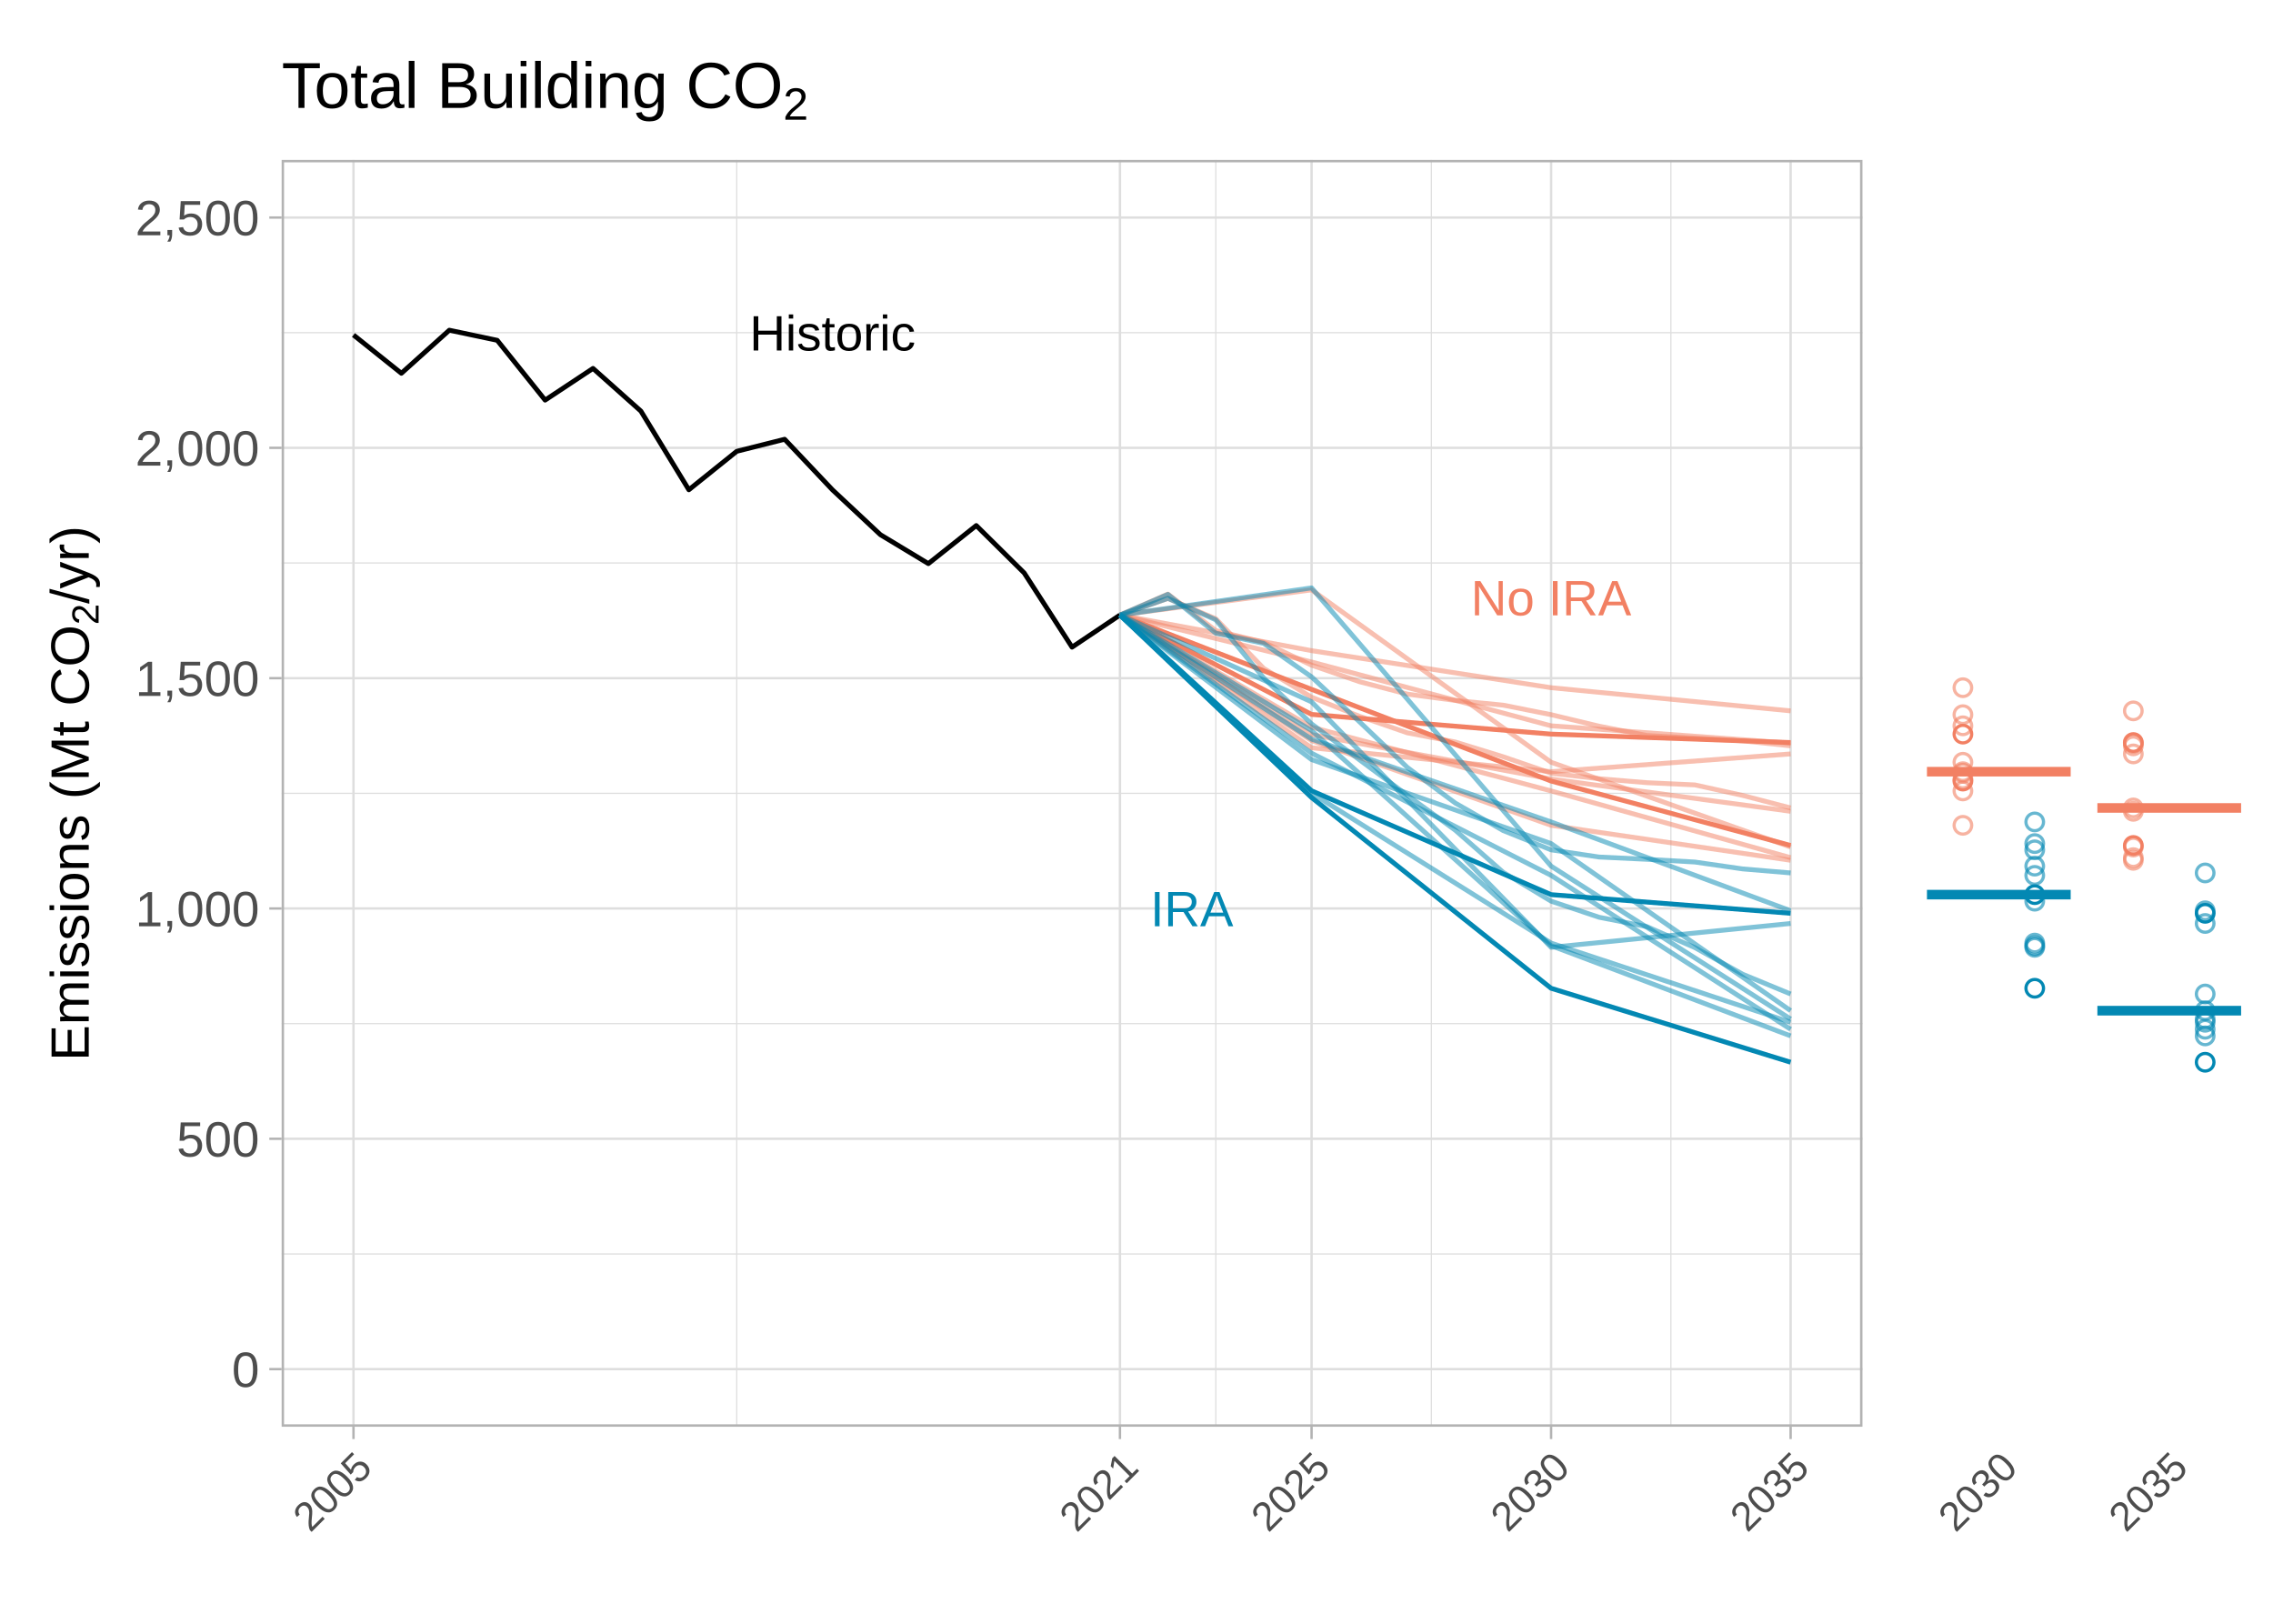
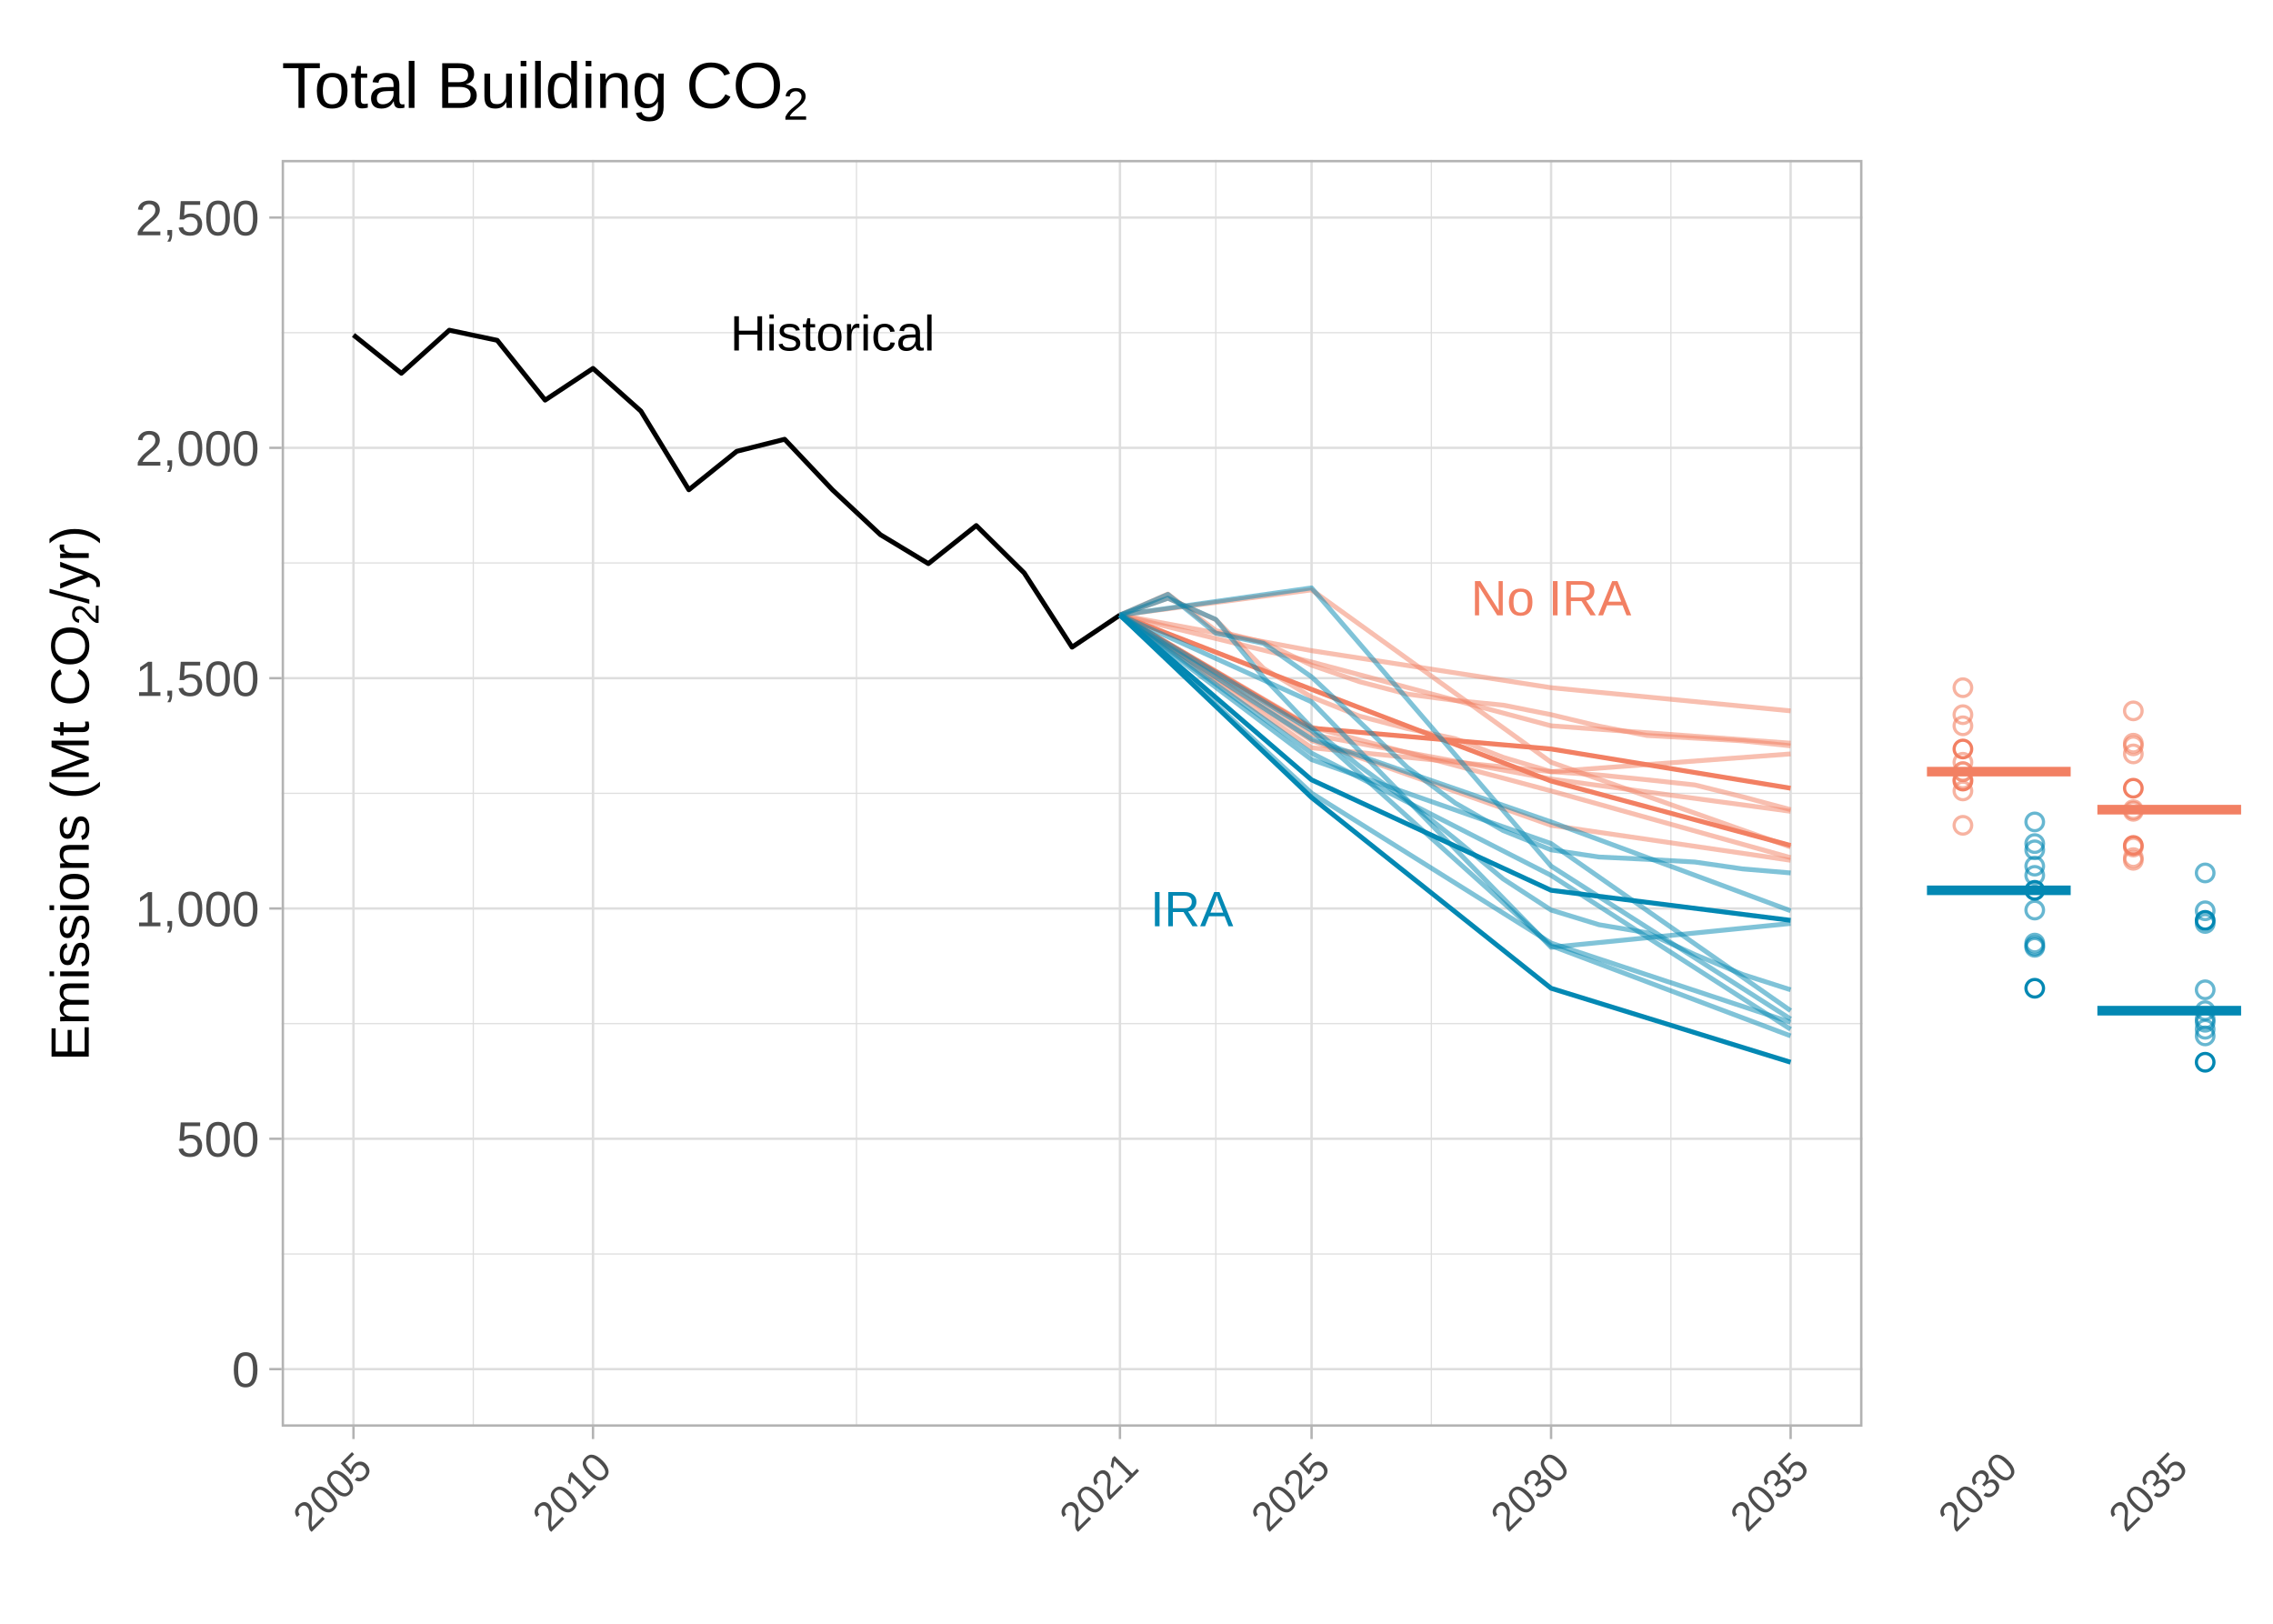
<svg xmlns="http://www.w3.org/2000/svg" class="svglite" width="504.00pt" height="360.00pt" viewBox="0 0 504.00 360.00">
  <defs>
    <style type="text/css">
    .svglite line, .svglite polyline, .svglite polygon, .svglite path, .svglite rect, .svglite circle {
      fill: none;
      stroke: #000000;
      stroke-linecap: round;
      stroke-linejoin: round;
      stroke-miterlimit: 10.00;
    }
    .svglite text {
      white-space: pre;
    }
  </style>
  </defs>
  <rect width="100%" height="100%" style="stroke: none; fill: #FFFFFF;" />
  <defs>
    <clipPath id="cpMC4wMHw1MDQuMDB8MC4wMHwzNjAuMDA=">
      <rect x="0.00" y="0.00" width="504.00" height="360.00" />
    </clipPath>
  </defs>
  <g clip-path="url(#cpMC4wMHw1MDQuMDB8MC4wMHwzNjAuMDA=)">
    <rect x="0" y="0.00" width="504.00" height="360.00" style="stroke-width: 1.07; stroke: #FFFFFF; fill: #FFFFFF;" />
  </g>
  <defs>
    <clipPath id="cpNS40OHw0MjIuOTR8NS40OHwzNTQuNTI=">
      <rect x="5.48" y="5.48" width="417.46" height="349.04" />
    </clipPath>
  </defs>
  <g clip-path="url(#cpNS40OHw0MjIuOTR8NS40OHwzNTQuNTI=)">
    <rect x="5.48" y="5.48" width="417.46" height="349.04" style="stroke-width: 1.07; stroke: #FFFFFF; fill: #FFFFFF;" />
  </g>
  <g clip-path="url(#cpMC4wMHw1MDQuMDB8MC4wMHwzNjAuMDA=)">
</g>
  <defs>
    <clipPath id="cpNjIuNDV8NDEyLjk3fDM1LjQ2fDMxNi4zMg==">
      <rect x="62.45" y="35.46" width="350.52" height="280.86" />
    </clipPath>
  </defs>
  <g clip-path="url(#cpNjIuNDV8NDEyLjk3fDM1LjQ2fDMxNi4zMg==)">
    <rect x="62.45" y="35.46" width="350.52" height="280.86" style="stroke-width: 1.07; stroke: none; fill: #FFFFFF;" />
    <polyline points="62.45,278.02 412.97,278.02 " style="stroke-width: 0.27; stroke: #DEDEDE; stroke-linecap: butt;" />
    <polyline points="62.45,226.95 412.97,226.95 " style="stroke-width: 0.27; stroke: #DEDEDE; stroke-linecap: butt;" />
    <polyline points="62.45,175.89 412.97,175.89 " style="stroke-width: 0.27; stroke: #DEDEDE; stroke-linecap: butt;" />
    <polyline points="62.45,124.82 412.97,124.82 " style="stroke-width: 0.27; stroke: #DEDEDE; stroke-linecap: butt;" />
    <polyline points="62.45,73.76 412.97,73.76 " style="stroke-width: 0.27; stroke: #DEDEDE; stroke-linecap: butt;" />
-     <polyline points="163.36,316.32 163.36,35.46 " style="stroke-width: 0.27; stroke: #DEDEDE; stroke-linecap: butt;" />
+     <polyline points="104.94,316.32 104.94,35.46 " style="stroke-width: 0.27; stroke: #DEDEDE; stroke-linecap: butt;" />
+     <polyline points="189.91,316.32 189.91,35.46 " style="stroke-width: 0.27; stroke: #DEDEDE; stroke-linecap: butt;" />
    <polyline points="269.58,316.32 269.58,35.46 " style="stroke-width: 0.27; stroke: #DEDEDE; stroke-linecap: butt;" />
    <polyline points="317.38,316.32 317.38,35.46 " style="stroke-width: 0.27; stroke: #DEDEDE; stroke-linecap: butt;" />
    <polyline points="370.49,316.32 370.49,35.46 " style="stroke-width: 0.27; stroke: #DEDEDE; stroke-linecap: butt;" />
    <polyline points="62.45,303.55 412.97,303.55 " style="stroke-width: 0.53; stroke: #DEDEDE; stroke-linecap: butt;" />
    <polyline points="62.45,252.48 412.97,252.48 " style="stroke-width: 0.53; stroke: #DEDEDE; stroke-linecap: butt;" />
    <polyline points="62.45,201.42 412.97,201.42 " style="stroke-width: 0.53; stroke: #DEDEDE; stroke-linecap: butt;" />
    <polyline points="62.45,150.36 412.97,150.36 " style="stroke-width: 0.53; stroke: #DEDEDE; stroke-linecap: butt;" />
    <polyline points="62.45,99.29 412.97,99.29 " style="stroke-width: 0.53; stroke: #DEDEDE; stroke-linecap: butt;" />
    <polyline points="62.45,48.23 412.97,48.23 " style="stroke-width: 0.53; stroke: #DEDEDE; stroke-linecap: butt;" />
    <polyline points="78.38,316.32 78.38,35.46 " style="stroke-width: 0.53; stroke: #DEDEDE; stroke-linecap: butt;" />
+     <polyline points="131.49,316.32 131.49,35.46 " style="stroke-width: 0.53; stroke: #DEDEDE; stroke-linecap: butt;" />
    <polyline points="248.33,316.32 248.33,35.46 " style="stroke-width: 0.53; stroke: #DEDEDE; stroke-linecap: butt;" />
    <polyline points="290.82,316.32 290.82,35.46 " style="stroke-width: 0.53; stroke: #DEDEDE; stroke-linecap: butt;" />
    <polyline points="343.93,316.32 343.93,35.46 " style="stroke-width: 0.53; stroke: #DEDEDE; stroke-linecap: butt;" />
    <polyline points="397.04,316.32 397.04,35.46 " style="stroke-width: 0.53; stroke: #DEDEDE; stroke-linecap: butt;" />
    <polyline points="78.38,74.27 89.00,82.76 99.63,73.21 110.25,75.45 120.87,88.71 131.49,81.68 142.11,91.15 152.74,108.59 163.36,100.06 173.98,97.39 184.60,108.62 195.22,118.55 205.85,124.96 216.47,116.52 227.09,127.02 237.71,143.48 248.33,136.36 " style="stroke-width: 1.07; stroke-linecap: butt;" />
    <polyline points="248.33,136.36 290.82,152.84 343.93,173.17 397.04,187.45 " style="stroke-width: 1.07; stroke: #F28063; stroke-linecap: butt;" />
    <polyline points="248.33,136.36 290.82,146.77 343.93,160.92 397.04,164.77 " style="stroke-width: 1.07; stroke: #F28063; stroke-opacity: 0.50; stroke-linecap: butt;" />
    <polyline points="248.33,136.36 290.82,144.26 343.93,152.47 397.04,157.61 " style="stroke-width: 1.07; stroke: #F28063; stroke-opacity: 0.50; stroke-linecap: butt;" />
-     <polyline points="248.33,136.36 290.82,158.39 343.93,162.76 397.04,164.63 " style="stroke-width: 1.07; stroke: #F28063; stroke-linecap: butt;" />
+     <polyline points="248.33,136.36 290.82,161.44 343.93,166.06 397.04,174.76 " style="stroke-width: 1.07; stroke: #F28063; stroke-linecap: butt;" />
    <polyline points="248.33,136.36 290.82,165.79 343.93,171.09 397.04,167.15 " style="stroke-width: 1.07; stroke: #F28063; stroke-opacity: 0.50; stroke-linecap: butt;" />
    <polyline points="248.33,136.36 290.82,162.87 343.93,172.72 397.04,179.88 " style="stroke-width: 1.07; stroke: #F28063; stroke-opacity: 0.50; stroke-linecap: butt;" />
-     <polyline points="248.33,136.36 258.96,132.68 269.58,137.19 280.20,148.19 290.82,154.58 301.44,158.81 312.06,162.48 322.69,164.51 333.31,167.78 343.93,171.43 354.55,172.65 365.17,173.53 375.80,174.02 386.42,176.36 397.04,179.13 " style="stroke-width: 1.07; stroke: #F28063; stroke-opacity: 0.50; stroke-linecap: butt;" />
+     <polyline points="248.33,136.36 258.96,132.64 269.58,137.38 280.20,148.21 290.82,154.55 301.44,158.77 312.06,161.54 322.69,163.78 333.31,167.91 343.93,171.08 354.55,171.82 365.17,172.88 375.80,174.03 386.42,176.67 397.04,179.51 " style="stroke-width: 1.07; stroke: #F28063; stroke-opacity: 0.50; stroke-linecap: butt;" />
    <polyline points="248.33,136.36 290.82,164.20 343.93,182.98 397.04,190.74 " style="stroke-width: 1.07; stroke: #F28063; stroke-opacity: 0.50; stroke-linecap: butt;" />
    <polyline points="248.33,136.36 290.82,130.78 343.93,169.00 397.04,187.80 " style="stroke-width: 1.07; stroke: #F28063; stroke-opacity: 0.50; stroke-linecap: butt;" />
    <polyline points="248.33,136.36 290.82,161.21 343.93,175.36 397.04,190.15 " style="stroke-width: 1.07; stroke: #F28063; stroke-opacity: 0.50; stroke-linecap: butt;" />
    <polyline points="248.33,136.36 258.96,131.71 269.58,139.80 280.20,142.42 290.82,147.48 301.44,151.14 312.06,153.89 322.69,155.30 333.31,156.34 343.93,158.45 354.55,161.00 365.17,163.06 375.80,163.65 386.42,164.26 397.04,165.36 " style="stroke-width: 1.07; stroke: #F28063; stroke-opacity: 0.50; stroke-linecap: butt;" />
    <polyline points="248.33,136.36 290.82,176.82 343.93,219.11 397.04,235.51 " style="stroke-width: 1.07; stroke: #0388B3; stroke-linecap: butt;" />
    <polyline points="248.33,136.36 290.82,161.97 343.93,209.67 397.04,229.67 " style="stroke-width: 1.07; stroke: #0388B3; stroke-opacity: 0.50; stroke-linecap: butt;" />
    <polyline points="248.33,136.36 290.82,175.85 343.93,209.09 397.04,226.65 " style="stroke-width: 1.07; stroke: #0388B3; stroke-opacity: 0.50; stroke-linecap: butt;" />
-     <polyline points="248.33,136.36 290.82,175.32 343.93,198.35 397.04,202.49 " style="stroke-width: 1.07; stroke: #0388B3; stroke-linecap: butt;" />
+     <polyline points="248.33,136.36 290.82,172.90 343.93,197.39 397.04,204.05 " style="stroke-width: 1.07; stroke: #0388B3; stroke-linecap: butt;" />
    <polyline points="248.33,136.36 290.82,168.41 343.93,187.03 397.04,224.08 " style="stroke-width: 1.07; stroke: #0388B3; stroke-opacity: 0.50; stroke-linecap: butt;" />
    <polyline points="248.33,136.36 290.82,155.61 343.93,210.03 397.04,204.74 " style="stroke-width: 1.07; stroke: #0388B3; stroke-opacity: 0.50; stroke-linecap: butt;" />
-     <polyline points="248.33,136.36 258.96,132.66 269.58,137.43 280.20,150.31 290.82,160.49 301.44,168.46 312.06,176.33 322.69,184.07 333.31,193.40 343.93,199.80 354.55,203.36 365.17,205.45 375.80,210.09 386.42,216.00 397.04,220.38 " style="stroke-width: 1.07; stroke: #0388B3; stroke-opacity: 0.50; stroke-linecap: butt;" />
+     <polyline points="248.33,136.36 258.96,132.63 269.58,137.33 280.20,150.21 290.82,161.33 301.44,169.87 312.06,177.58 322.69,186.02 333.31,194.87 343.93,201.77 354.55,205.02 365.17,206.80 375.80,211.63 386.42,216.05 397.04,219.45 " style="stroke-width: 1.07; stroke: #0388B3; stroke-opacity: 0.50; stroke-linecap: butt;" />
    <polyline points="248.33,136.36 290.82,166.99 343.93,194.08 397.04,228.20 " style="stroke-width: 1.07; stroke: #0388B3; stroke-opacity: 0.50; stroke-linecap: butt;" />
    <polyline points="248.33,136.36 290.82,130.34 343.93,192.03 397.04,225.93 " style="stroke-width: 1.07; stroke: #0388B3; stroke-opacity: 0.50; stroke-linecap: butt;" />
    <polyline points="248.33,136.36 290.82,163.87 343.93,182.23 397.04,201.93 " style="stroke-width: 1.07; stroke: #0388B3; stroke-opacity: 0.50; stroke-linecap: butt;" />
    <polyline points="248.33,136.36 258.96,131.78 269.58,140.39 280.20,142.65 290.82,150.07 301.44,160.02 312.06,170.15 322.69,178.05 333.31,184.15 343.93,188.42 354.55,190.01 365.17,190.52 375.80,191.12 386.42,192.65 397.04,193.54 " style="stroke-width: 1.07; stroke: #0388B3; stroke-opacity: 0.50; stroke-linecap: butt;" />
-     <text x="184.60" y="77.71" text-anchor="middle" style="font-size: 11.04px; font-family: &quot;Arial&quot;;" textLength="36.76px" lengthAdjust="spacingAndGlyphs">Historic</text>
+     <text x="184.60" y="77.71" text-anchor="middle" style="font-size: 11.04px; font-family: &quot;Arial&quot;;" textLength="45.35px" lengthAdjust="spacingAndGlyphs">Historical</text>
    <text x="343.93" y="136.43" text-anchor="middle" style="font-size: 11.04px;fill: #F28063; font-family: &quot;Arial&quot;;" textLength="35.55px" lengthAdjust="spacingAndGlyphs">No IRA</text>
    <text x="264.27" y="205.37" text-anchor="middle" style="font-size: 11.04px;fill: #0388B3; font-family: &quot;Arial&quot;;" textLength="18.39px" lengthAdjust="spacingAndGlyphs">IRA</text>
    <rect x="62.45" y="35.46" width="350.52" height="280.86" style="stroke-width: 1.07; stroke: #B3B3B3;" />
  </g>
  <g clip-path="url(#cpMC4wMHw1MDQuMDB8MC4wMHwzNjAuMDA=)">
    <text x="57.52" y="307.49" text-anchor="end" style="font-size: 11.00px;fill: #4D4D4D; font-family: &quot;Arial&quot;;" textLength="6.12px" lengthAdjust="spacingAndGlyphs">0</text>
    <text x="57.52" y="256.42" text-anchor="end" style="font-size: 11.00px;fill: #4D4D4D; font-family: &quot;Arial&quot;;" textLength="18.36px" lengthAdjust="spacingAndGlyphs">500</text>
    <text x="57.52" y="205.36" text-anchor="end" style="font-size: 11.00px;fill: #4D4D4D; font-family: &quot;Arial&quot;;" textLength="27.54px" lengthAdjust="spacingAndGlyphs">1,000</text>
    <text x="57.52" y="154.29" text-anchor="end" style="font-size: 11.00px;fill: #4D4D4D; font-family: &quot;Arial&quot;;" textLength="27.54px" lengthAdjust="spacingAndGlyphs">1,500</text>
    <text x="57.52" y="103.23" text-anchor="end" style="font-size: 11.00px;fill: #4D4D4D; font-family: &quot;Arial&quot;;" textLength="27.54px" lengthAdjust="spacingAndGlyphs">2,000</text>
    <text x="57.52" y="52.16" text-anchor="end" style="font-size: 11.00px;fill: #4D4D4D; font-family: &quot;Arial&quot;;" textLength="27.54px" lengthAdjust="spacingAndGlyphs">2,500</text>
    <polyline points="59.71,303.55 62.45,303.55 " style="stroke-width: 0.53; stroke: #B3B3B3; stroke-linecap: butt;" />
    <polyline points="59.71,252.48 62.45,252.48 " style="stroke-width: 0.53; stroke: #B3B3B3; stroke-linecap: butt;" />
    <polyline points="59.71,201.42 62.45,201.42 " style="stroke-width: 0.53; stroke: #B3B3B3; stroke-linecap: butt;" />
    <polyline points="59.71,150.36 62.45,150.36 " style="stroke-width: 0.53; stroke: #B3B3B3; stroke-linecap: butt;" />
    <polyline points="59.71,99.29 62.45,99.29 " style="stroke-width: 0.53; stroke: #B3B3B3; stroke-linecap: butt;" />
    <polyline points="59.71,48.23 62.45,48.23 " style="stroke-width: 0.53; stroke: #B3B3B3; stroke-linecap: butt;" />
    <polyline points="78.38,319.05 78.38,316.32 " style="stroke-width: 0.53; stroke: #B3B3B3; stroke-linecap: butt;" />
+     <polyline points="131.49,319.05 131.49,316.32 " style="stroke-width: 0.53; stroke: #B3B3B3; stroke-linecap: butt;" />
    <polyline points="248.33,319.05 248.33,316.32 " style="stroke-width: 0.53; stroke: #B3B3B3; stroke-linecap: butt;" />
    <polyline points="290.82,319.05 290.82,316.32 " style="stroke-width: 0.53; stroke: #B3B3B3; stroke-linecap: butt;" />
    <polyline points="343.93,319.05 343.93,316.32 " style="stroke-width: 0.53; stroke: #B3B3B3; stroke-linecap: butt;" />
    <polyline points="397.04,319.05 397.04,316.32 " style="stroke-width: 0.53; stroke: #B3B3B3; stroke-linecap: butt;" />
    <text transform="translate(82.94,325.80) rotate(-45)" text-anchor="end" style="font-size: 9.00px;fill: #4D4D4D; font-family: &quot;Arial&quot;;" textLength="20.02px" lengthAdjust="spacingAndGlyphs">2005</text>
+     <text transform="translate(136.05,325.80) rotate(-45)" text-anchor="end" style="font-size: 9.00px;fill: #4D4D4D; font-family: &quot;Arial&quot;;" textLength="20.02px" lengthAdjust="spacingAndGlyphs">2010</text>
    <text transform="translate(252.89,325.80) rotate(-45)" text-anchor="end" style="font-size: 9.00px;fill: #4D4D4D; font-family: &quot;Arial&quot;;" textLength="20.02px" lengthAdjust="spacingAndGlyphs">2021</text>
    <text transform="translate(295.38,325.80) rotate(-45)" text-anchor="end" style="font-size: 9.00px;fill: #4D4D4D; font-family: &quot;Arial&quot;;" textLength="20.02px" lengthAdjust="spacingAndGlyphs">2025</text>
    <text transform="translate(348.49,325.80) rotate(-45)" text-anchor="end" style="font-size: 9.00px;fill: #4D4D4D; font-family: &quot;Arial&quot;;" textLength="20.02px" lengthAdjust="spacingAndGlyphs">2030</text>
    <text transform="translate(401.60,325.80) rotate(-45)" text-anchor="end" style="font-size: 9.00px;fill: #4D4D4D; font-family: &quot;Arial&quot;;" textLength="20.02px" lengthAdjust="spacingAndGlyphs">2035</text>
    <text transform="translate(19.68,235.24) rotate(-90)" style="font-size: 12.00px; font-family: &quot;Arial&quot;;" textLength="87.36px" lengthAdjust="spacingAndGlyphs">Emissions (Mt C</text>
    <text transform="translate(19.68,147.87) rotate(-90)" style="font-size: 12.00px; font-family: &quot;Arial&quot;;" textLength="9.34px" lengthAdjust="spacingAndGlyphs">O</text>
    <text transform="translate(21.86,138.53) rotate(-90)" style="font-size: 8.40px; font-family: &quot;Arial&quot;;" textLength="4.67px" lengthAdjust="spacingAndGlyphs">2</text>
    <text transform="translate(19.68,133.87) rotate(-90)" style="font-size: 12.00px; font-family: &quot;Arial&quot;;" textLength="17.33px" lengthAdjust="spacingAndGlyphs">/yr)</text>
    <text x="62.45" y="23.93" style="font-size: 14.40px; font-family: &quot;Arial&quot;;" textLength="100.00px" lengthAdjust="spacingAndGlyphs">Total Building C</text>
    <text x="162.45" y="23.93" style="font-size: 14.40px; font-family: &quot;Arial&quot;;" textLength="11.20px" lengthAdjust="spacingAndGlyphs">O</text>
    <text x="173.65" y="26.55" style="font-size: 10.08px; font-family: &quot;Arial&quot;;" textLength="5.61px" lengthAdjust="spacingAndGlyphs">2</text>
  </g>
  <defs>
    <clipPath id="cpNDIyLjk0fDQ2MC43M3w1LjQ4fDM1NC41Mg==">
      <rect x="422.94" y="5.48" width="37.79" height="349.04" />
    </clipPath>
  </defs>
  <g clip-path="url(#cpNDIyLjk0fDQ2MC43M3w1LjQ4fDM1NC41Mg==)">
    <rect x="422.94" y="5.48" width="37.79" height="349.04" style="stroke-width: 1.07; stroke: #FFFFFF; fill: #FFFFFF;" />
  </g>
  <g clip-path="url(#cpMC4wMHw1MDQuMDB8MC4wMHwzNjAuMDA=)">
</g>
  <defs>
    <clipPath id="cpNDI1LjY4fDQ2MC43M3wzNS40NnwzMTYuMzI=">
      <rect x="425.68" y="35.46" width="35.05" height="280.86" />
    </clipPath>
  </defs>
  <g clip-path="url(#cpNDI1LjY4fDQ2MC43M3wzNS40NnwzMTYuMzI=)">
    <rect x="425.68" y="35.46" width="35.05" height="280.86" style="stroke-width: 1.07; stroke: none; fill: #FFFFFF;" />
    <circle cx="451.17" cy="188.42" r="1.95" style="stroke-width: 0.71; stroke: #0388B3; stroke-opacity: 0.60;" />
    <circle cx="435.24" cy="158.45" r="1.95" style="stroke-width: 0.71; stroke: #F28063; stroke-opacity: 0.60;" />
    <circle cx="451.17" cy="209.67" r="1.95" style="stroke-width: 0.71; stroke: #0388B3; stroke-opacity: 0.60;" />
    <circle cx="435.24" cy="160.92" r="1.95" style="stroke-width: 0.71; stroke: #F28063; stroke-opacity: 0.60;" />
    <circle cx="451.17" cy="209.09" r="1.95" style="stroke-width: 0.71; stroke: #0388B3; stroke-opacity: 0.60;" />
    <circle cx="435.24" cy="152.47" r="1.95" style="stroke-width: 0.71; stroke: #F28063; stroke-opacity: 0.60;" />
-     <circle cx="451.17" cy="198.35" r="1.95" style="stroke-width: 0.71; stroke: #0388B3;" />
-     <circle cx="435.24" cy="162.76" r="1.95" style="stroke-width: 0.71; stroke: #F28063;" />
+     <circle cx="451.17" cy="197.39" r="1.95" style="stroke-width: 0.71; stroke: #0388B3;" />
+     <circle cx="435.24" cy="166.06" r="1.95" style="stroke-width: 0.71; stroke: #F28063;" />
    <circle cx="451.17" cy="187.03" r="1.95" style="stroke-width: 0.71; stroke: #0388B3; stroke-opacity: 0.60;" />
    <circle cx="435.24" cy="171.09" r="1.95" style="stroke-width: 0.71; stroke: #F28063; stroke-opacity: 0.60;" />
    <circle cx="451.17" cy="210.03" r="1.95" style="stroke-width: 0.71; stroke: #0388B3; stroke-opacity: 0.60;" />
    <circle cx="435.24" cy="172.72" r="1.95" style="stroke-width: 0.71; stroke: #F28063; stroke-opacity: 0.60;" />
-     <circle cx="451.17" cy="199.80" r="1.95" style="stroke-width: 0.71; stroke: #0388B3; stroke-opacity: 0.60;" />
-     <circle cx="435.24" cy="171.43" r="1.95" style="stroke-width: 0.71; stroke: #F28063; stroke-opacity: 0.60;" />
+     <circle cx="451.17" cy="201.77" r="1.95" style="stroke-width: 0.71; stroke: #0388B3; stroke-opacity: 0.60;" />
+     <circle cx="435.24" cy="171.08" r="1.95" style="stroke-width: 0.71; stroke: #F28063; stroke-opacity: 0.60;" />
    <circle cx="451.17" cy="194.08" r="1.95" style="stroke-width: 0.71; stroke: #0388B3; stroke-opacity: 0.60;" />
    <circle cx="435.24" cy="182.98" r="1.95" style="stroke-width: 0.71; stroke: #F28063; stroke-opacity: 0.60;" />
    <circle cx="451.17" cy="192.03" r="1.95" style="stroke-width: 0.71; stroke: #0388B3; stroke-opacity: 0.60;" />
    <circle cx="435.24" cy="169.00" r="1.95" style="stroke-width: 0.71; stroke: #F28063; stroke-opacity: 0.60;" />
    <circle cx="451.17" cy="182.23" r="1.95" style="stroke-width: 0.71; stroke: #0388B3; stroke-opacity: 0.60;" />
    <circle cx="435.24" cy="175.36" r="1.95" style="stroke-width: 0.71; stroke: #F28063; stroke-opacity: 0.60;" />
    <circle cx="451.17" cy="219.11" r="1.95" style="stroke-width: 0.71; stroke: #0388B3;" />
    <circle cx="435.24" cy="173.17" r="1.95" style="stroke-width: 0.71; stroke: #F28063;" />
-     <line x1="427.27" y1="171.09" x2="459.14" y2="171.09" style="stroke-width: 2.13; stroke: #F28063; stroke-linecap: butt;" />
-     <line x1="427.27" y1="198.35" x2="459.14" y2="198.35" style="stroke-width: 2.13; stroke: #0388B3; stroke-linecap: butt;" />
+     <line x1="427.27" y1="171.08" x2="459.14" y2="171.08" style="stroke-width: 2.13; stroke: #F28063; stroke-linecap: butt;" />
+     <line x1="427.27" y1="197.39" x2="459.14" y2="197.39" style="stroke-width: 2.13; stroke: #0388B3; stroke-linecap: butt;" />
  </g>
  <g clip-path="url(#cpMC4wMHw1MDQuMDB8MC4wMHwzNjAuMDA=)">
    <text transform="translate(447.76,325.80) rotate(-45)" text-anchor="end" style="font-size: 9.00px;fill: #4D4D4D; font-family: &quot;Arial&quot;;" textLength="20.02px" lengthAdjust="spacingAndGlyphs">2030</text>
  </g>
  <defs>
    <clipPath id="cpNDYwLjczfDQ5OC41Mnw1LjQ4fDM1NC41Mg==">
      <rect x="460.73" y="5.48" width="37.79" height="349.04" />
    </clipPath>
  </defs>
  <g clip-path="url(#cpNDYwLjczfDQ5OC41Mnw1LjQ4fDM1NC41Mg==)">
    <rect x="460.73" y="5.48" width="37.79" height="349.04" style="stroke-width: 1.07; stroke: #FFFFFF; fill: #FFFFFF;" />
  </g>
  <g clip-path="url(#cpMC4wMHw1MDQuMDB8MC4wMHwzNjAuMDA=)">
</g>
  <defs>
    <clipPath id="cpNDYzLjQ3fDQ5OC41MnwzNS40NnwzMTYuMzI=">
      <rect x="463.47" y="35.46" width="35.05" height="280.86" />
    </clipPath>
  </defs>
  <g clip-path="url(#cpNDYzLjQ3fDQ5OC41MnwzNS40NnwzMTYuMzI=)">
    <rect x="463.47" y="35.46" width="35.05" height="280.86" style="stroke-width: 1.07; stroke: none; fill: #FFFFFF;" />
    <circle cx="488.96" cy="193.54" r="1.95" style="stroke-width: 0.71; stroke: #0388B3; stroke-opacity: 0.60;" />
    <circle cx="473.03" cy="165.36" r="1.95" style="stroke-width: 0.71; stroke: #F28063; stroke-opacity: 0.60;" />
    <circle cx="488.96" cy="229.67" r="1.95" style="stroke-width: 0.71; stroke: #0388B3; stroke-opacity: 0.60;" />
    <circle cx="473.03" cy="164.77" r="1.95" style="stroke-width: 0.71; stroke: #F28063; stroke-opacity: 0.60;" />
    <circle cx="488.96" cy="226.65" r="1.95" style="stroke-width: 0.71; stroke: #0388B3; stroke-opacity: 0.60;" />
    <circle cx="473.03" cy="157.61" r="1.95" style="stroke-width: 0.71; stroke: #F28063; stroke-opacity: 0.60;" />
-     <circle cx="488.96" cy="202.49" r="1.95" style="stroke-width: 0.71; stroke: #0388B3;" />
-     <circle cx="473.03" cy="164.63" r="1.95" style="stroke-width: 0.71; stroke: #F28063;" />
+     <circle cx="488.96" cy="204.05" r="1.95" style="stroke-width: 0.71; stroke: #0388B3;" />
+     <circle cx="473.03" cy="174.76" r="1.95" style="stroke-width: 0.71; stroke: #F28063;" />
    <circle cx="488.96" cy="224.08" r="1.95" style="stroke-width: 0.71; stroke: #0388B3; stroke-opacity: 0.60;" />
    <circle cx="473.03" cy="167.15" r="1.95" style="stroke-width: 0.71; stroke: #F28063; stroke-opacity: 0.60;" />
    <circle cx="488.96" cy="204.74" r="1.95" style="stroke-width: 0.71; stroke: #0388B3; stroke-opacity: 0.60;" />
    <circle cx="473.03" cy="179.88" r="1.95" style="stroke-width: 0.71; stroke: #F28063; stroke-opacity: 0.60;" />
-     <circle cx="488.96" cy="220.38" r="1.95" style="stroke-width: 0.71; stroke: #0388B3; stroke-opacity: 0.60;" />
-     <circle cx="473.03" cy="179.13" r="1.95" style="stroke-width: 0.71; stroke: #F28063; stroke-opacity: 0.60;" />
+     <circle cx="488.96" cy="219.45" r="1.95" style="stroke-width: 0.71; stroke: #0388B3; stroke-opacity: 0.60;" />
+     <circle cx="473.03" cy="179.51" r="1.95" style="stroke-width: 0.71; stroke: #F28063; stroke-opacity: 0.60;" />
    <circle cx="488.96" cy="228.20" r="1.95" style="stroke-width: 0.71; stroke: #0388B3; stroke-opacity: 0.60;" />
    <circle cx="473.03" cy="190.74" r="1.95" style="stroke-width: 0.71; stroke: #F28063; stroke-opacity: 0.60;" />
    <circle cx="488.96" cy="225.93" r="1.95" style="stroke-width: 0.71; stroke: #0388B3; stroke-opacity: 0.60;" />
    <circle cx="473.03" cy="187.80" r="1.95" style="stroke-width: 0.71; stroke: #F28063; stroke-opacity: 0.60;" />
    <circle cx="488.96" cy="201.93" r="1.95" style="stroke-width: 0.71; stroke: #0388B3; stroke-opacity: 0.60;" />
    <circle cx="473.03" cy="190.15" r="1.95" style="stroke-width: 0.71; stroke: #F28063; stroke-opacity: 0.60;" />
    <circle cx="488.96" cy="235.51" r="1.95" style="stroke-width: 0.71; stroke: #0388B3;" />
    <circle cx="473.03" cy="187.45" r="1.95" style="stroke-width: 0.71; stroke: #F28063;" />
-     <line x1="465.06" y1="179.13" x2="496.93" y2="179.13" style="stroke-width: 2.13; stroke: #F28063; stroke-linecap: butt;" />
+     <line x1="465.06" y1="179.51" x2="496.93" y2="179.51" style="stroke-width: 2.13; stroke: #F28063; stroke-linecap: butt;" />
    <line x1="465.06" y1="224.08" x2="496.93" y2="224.08" style="stroke-width: 2.13; stroke: #0388B3; stroke-linecap: butt;" />
  </g>
  <g clip-path="url(#cpMC4wMHw1MDQuMDB8MC4wMHwzNjAuMDA=)">
    <text transform="translate(485.55,325.80) rotate(-45)" text-anchor="end" style="font-size: 9.00px;fill: #4D4D4D; font-family: &quot;Arial&quot;;" textLength="20.02px" lengthAdjust="spacingAndGlyphs">2035</text>
  </g>
</svg>
